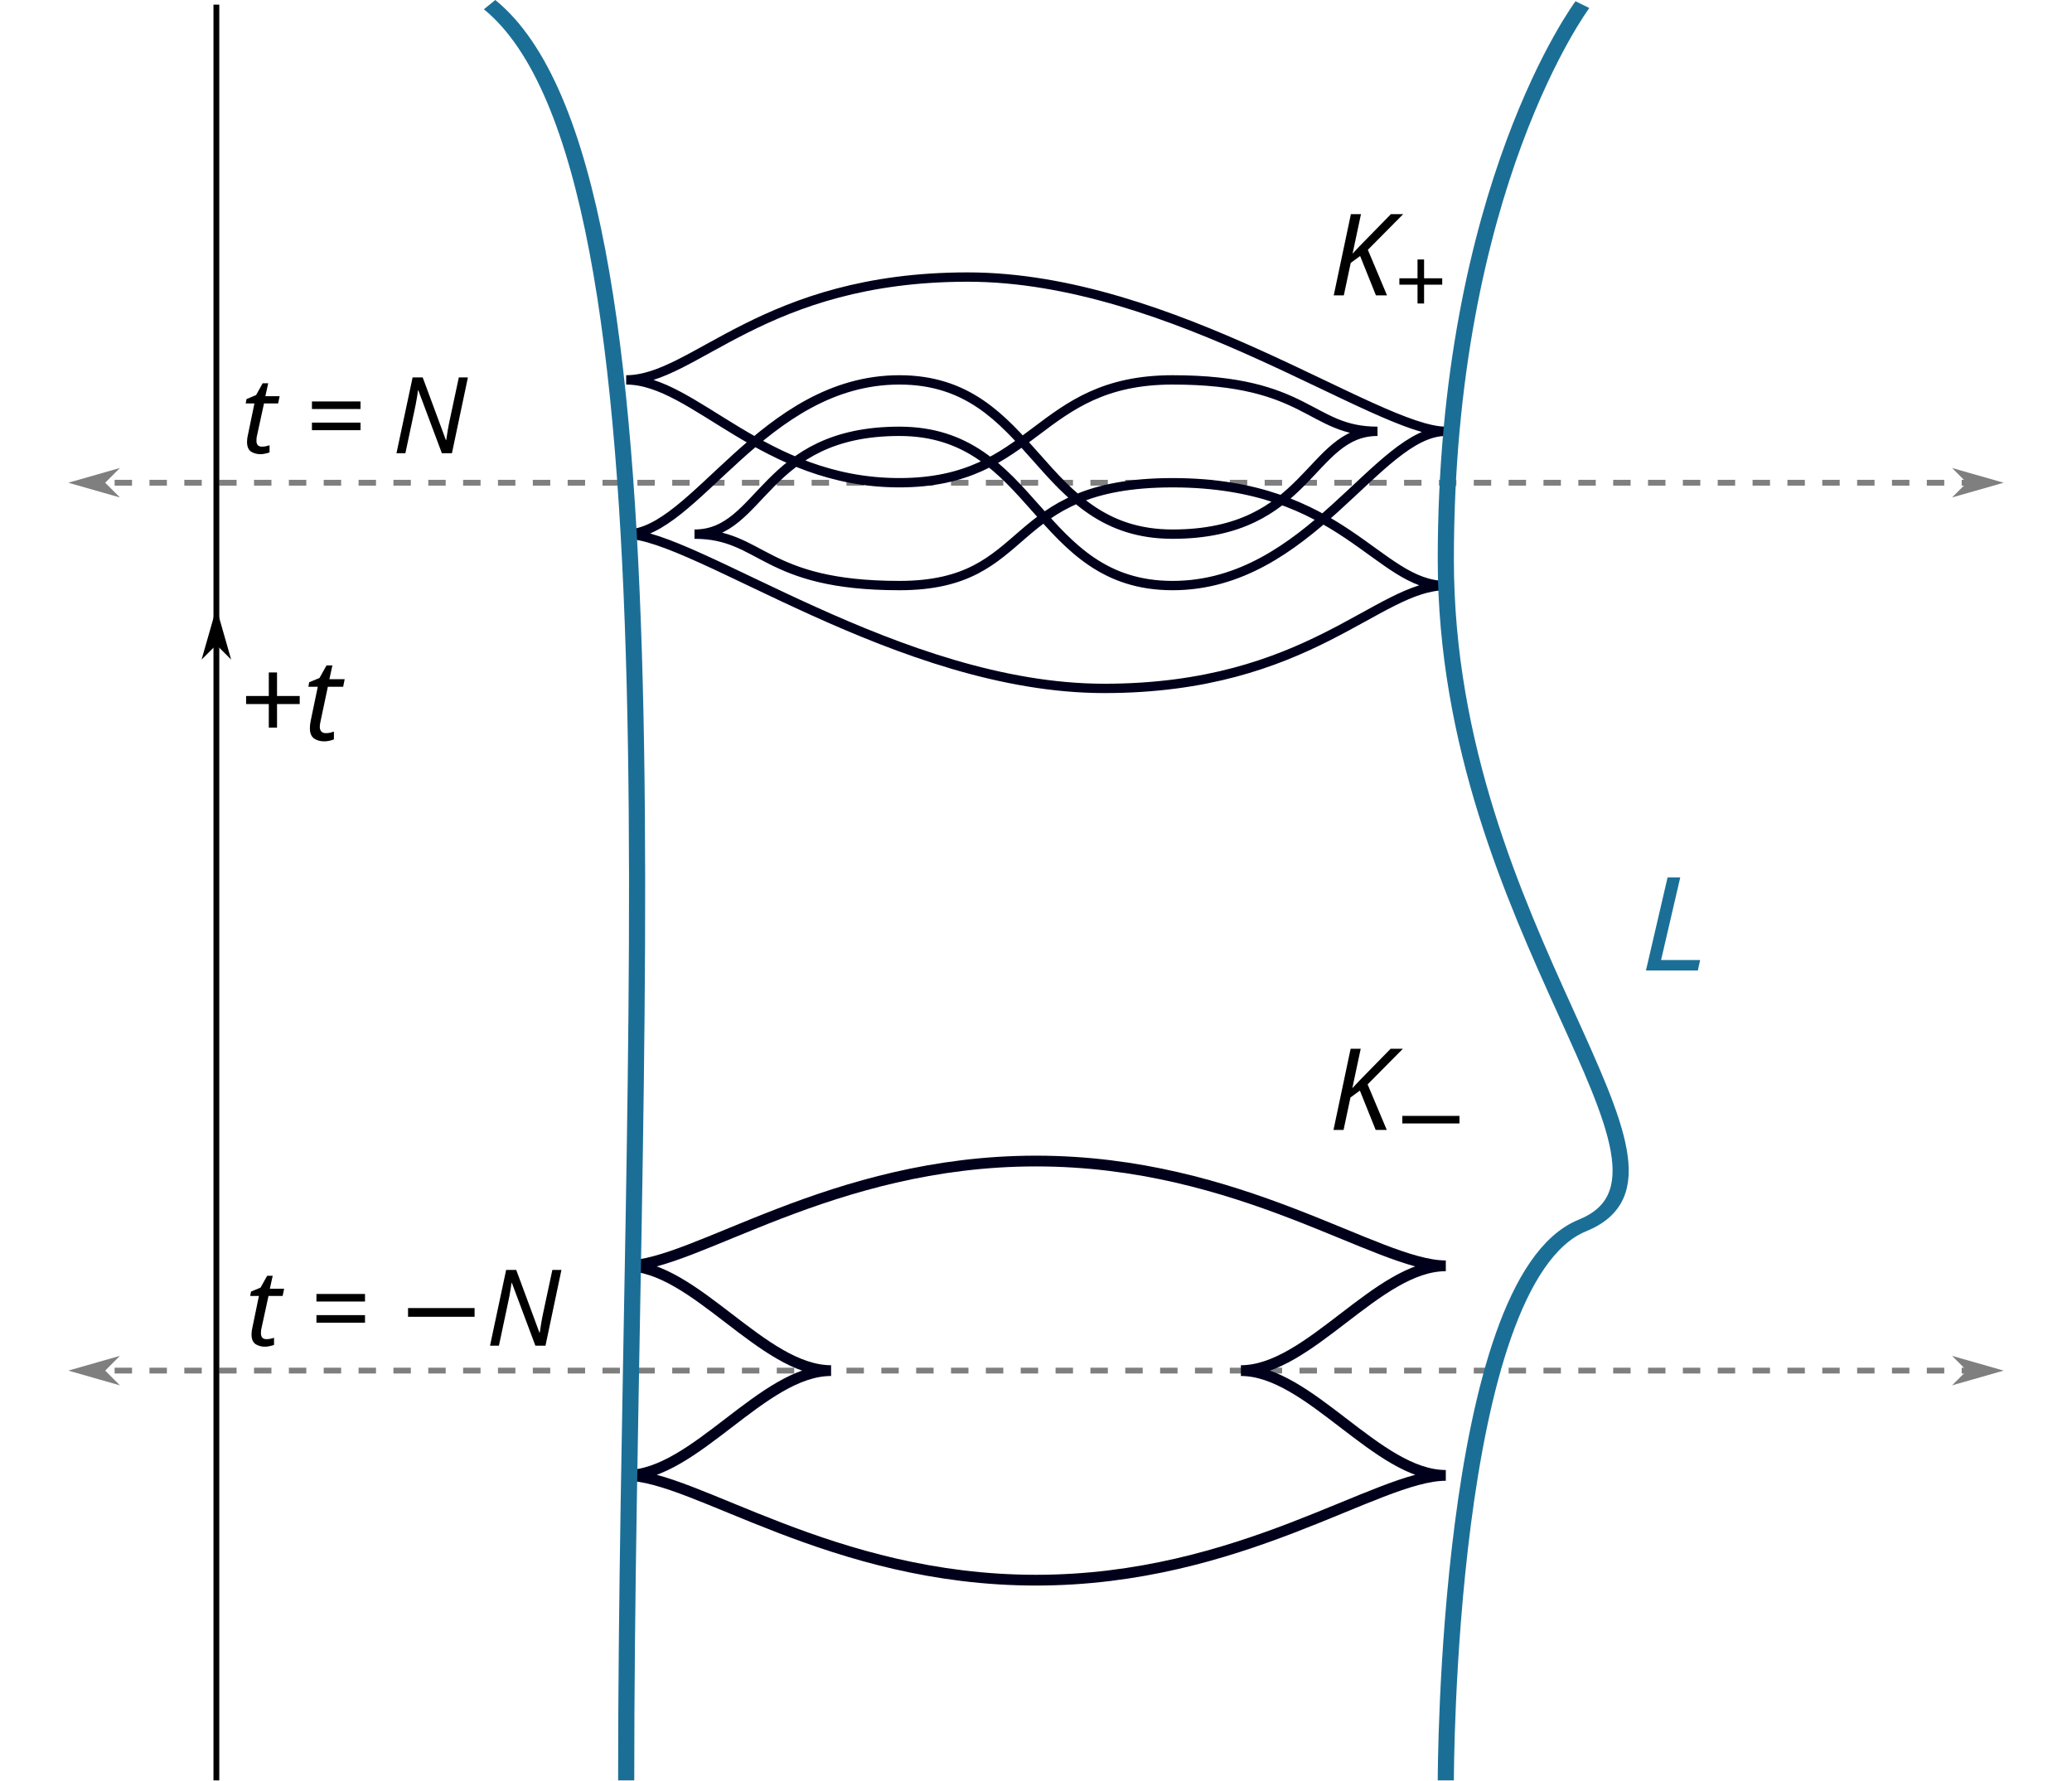
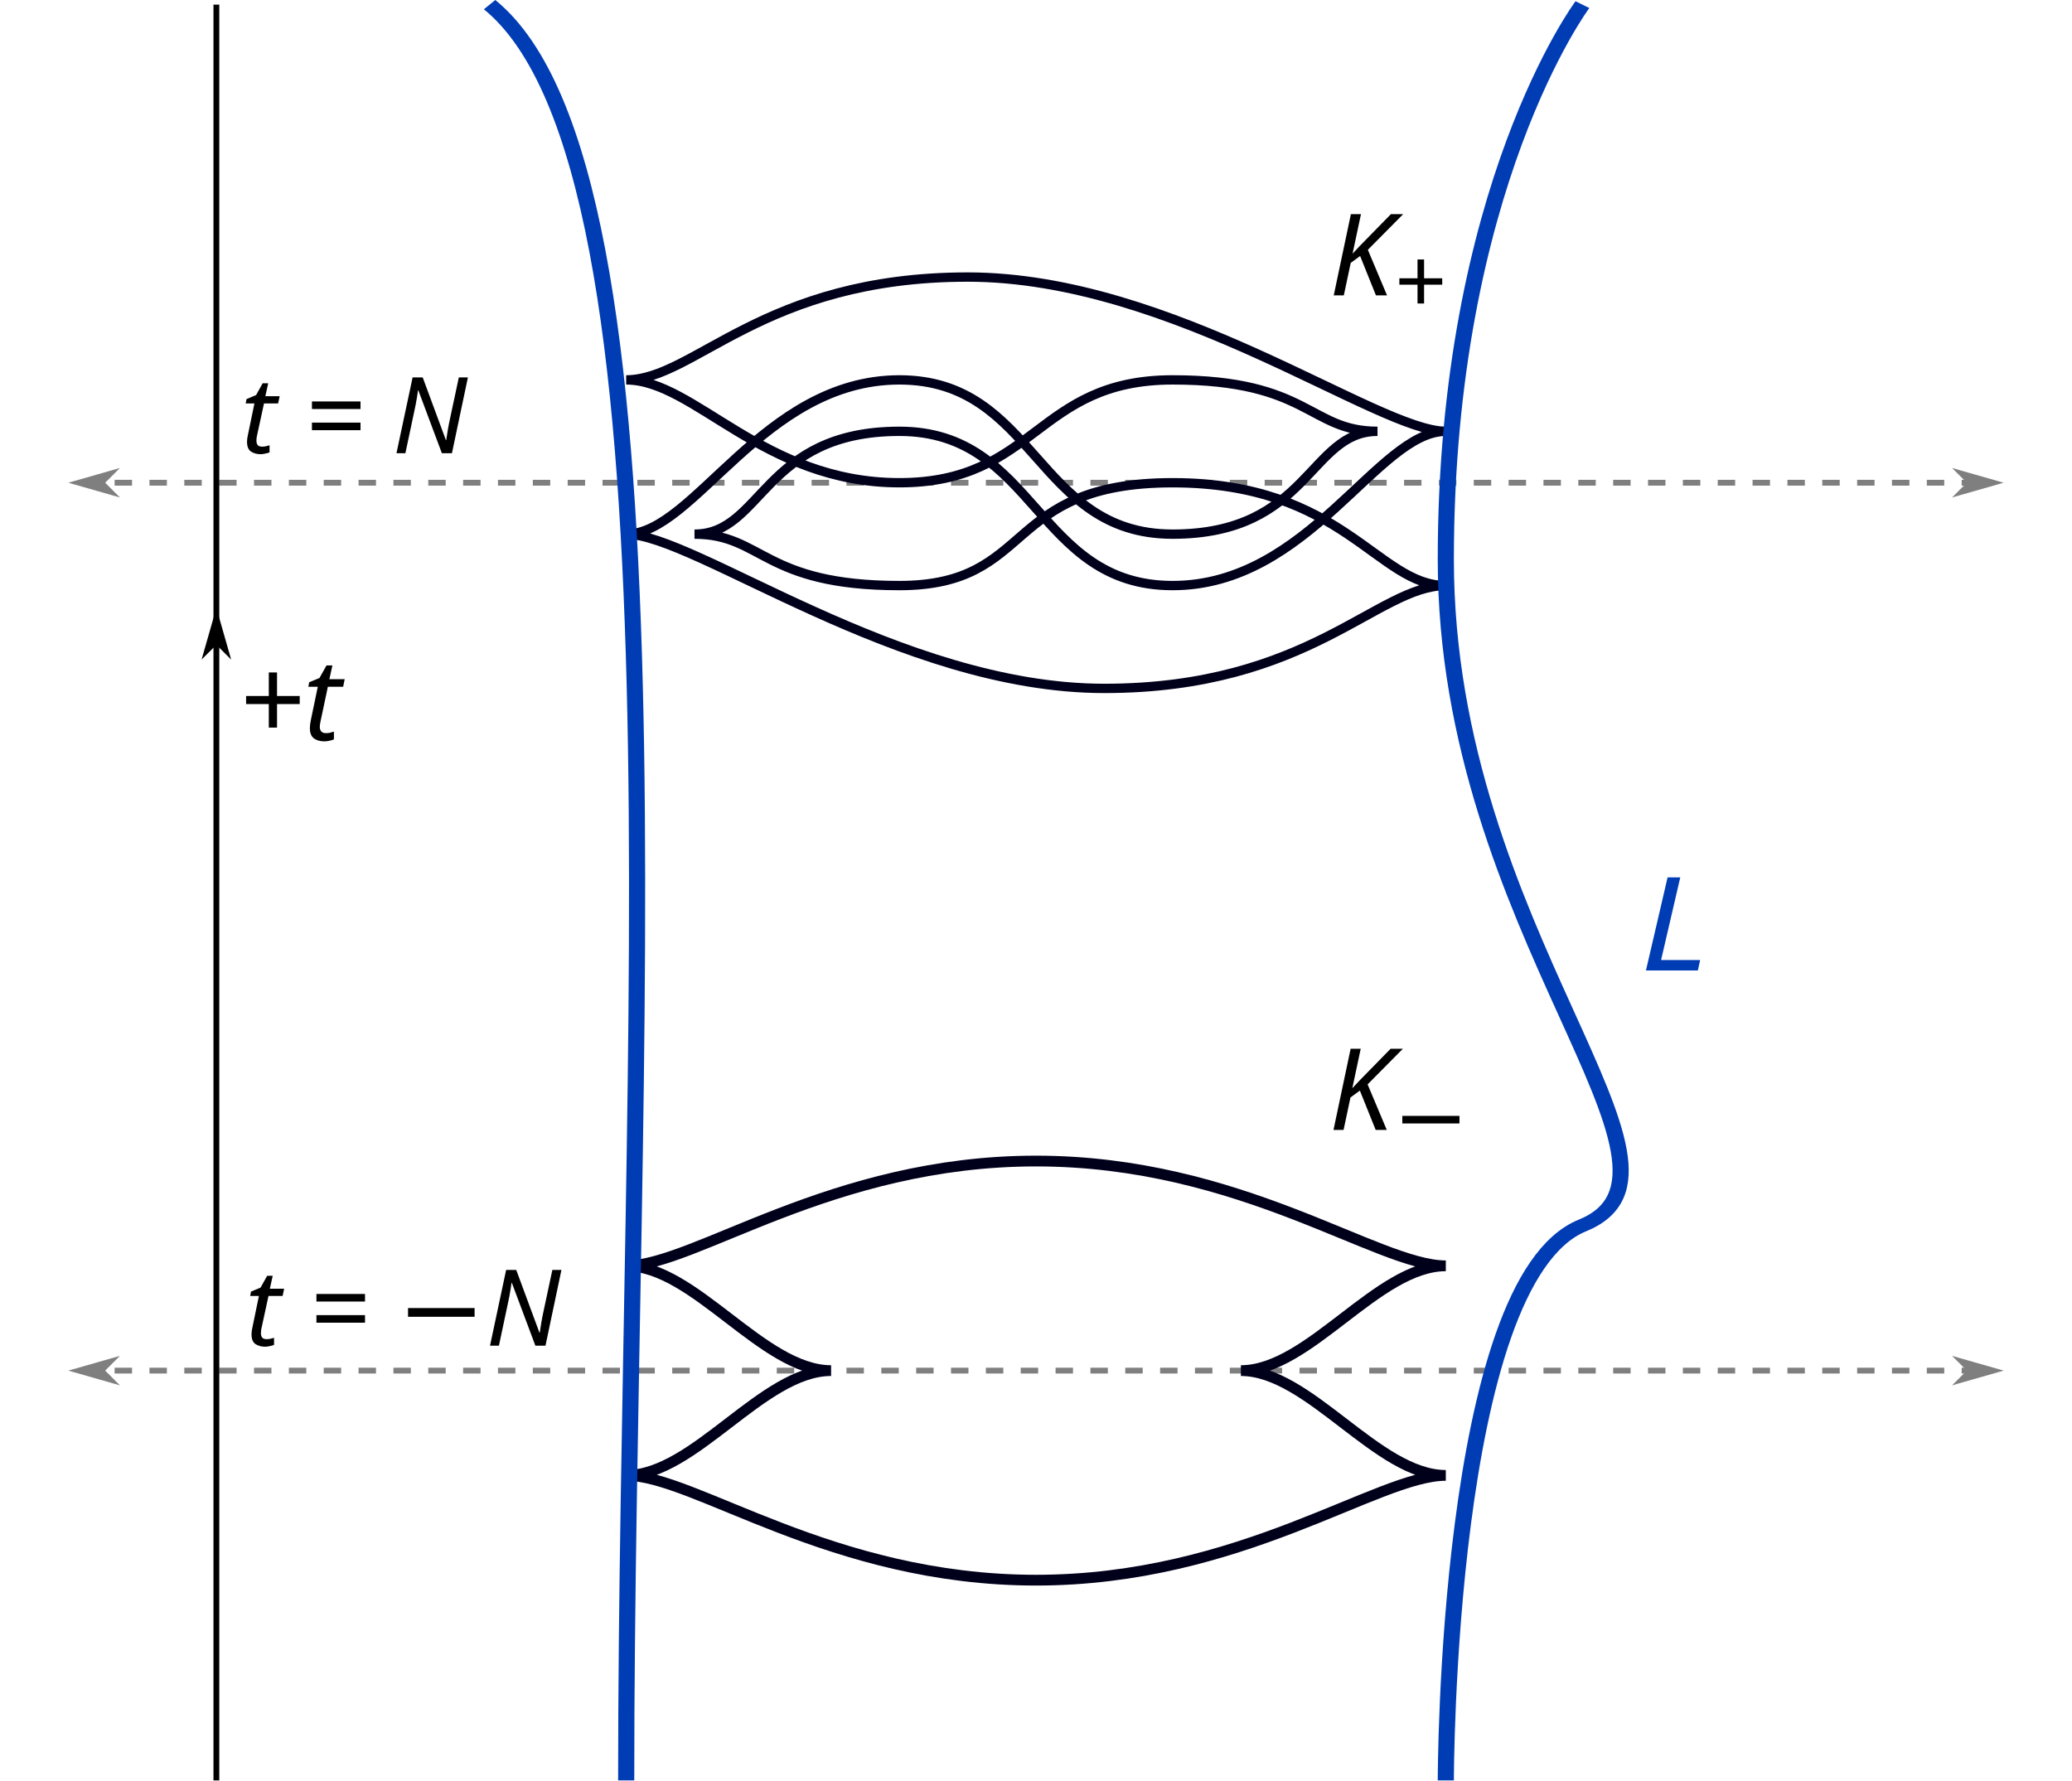
<svg xmlns="http://www.w3.org/2000/svg" width="7.584in" height="6.517in" viewBox="0 0 192.629 165.531" version="1.1" id="svg8">
  <defs id="defs2">
    <marker style="overflow:visible" id="marker1555" refX="0" refY="0" orient="auto">
      <path transform="matrix(-0.4,0,0,-0.4,-4,0)" style="fill:#000000;fill-opacity:1;fill-rule:evenodd;stroke:#000000;stroke-width:1pt;stroke-opacity:1" d="M 0,0 5,-5 -12.5,0 5,5 Z" id="path1553" />
    </marker>
    <marker style="overflow:visible" id="Arrow1Sstart" refX="0" refY="0" orient="auto">
      <path transform="matrix(0.2,0,0,0.2,1.2,0)" style="fill:#000000;fill-opacity:1;fill-rule:evenodd;stroke:#000000;stroke-width:1pt;stroke-opacity:1" d="M 0,0 5,-5 -12.5,0 5,5 Z" id="path879" />
    </marker>
    <marker style="overflow:visible" id="Arrow1Lstart" refX="0" refY="0" orient="auto">
      <path transform="matrix(0.8,0,0,0.8,10,0)" style="fill:#000000;fill-opacity:1;fill-rule:evenodd;stroke:#000000;stroke-width:1pt;stroke-opacity:1" d="M 0,0 5,-5 -12.5,0 5,5 Z" id="path867" />
    </marker>
    <marker style="overflow:visible" id="marker1343" refX="0" refY="0" orient="auto">
      <path transform="matrix(-0.4,0,0,-0.4,-4,0)" style="fill:#000000;fill-opacity:1;fill-rule:evenodd;stroke:#000000;stroke-width:1pt;stroke-opacity:1" d="M 0,0 5,-5 -12.5,0 5,5 Z" id="path1341" />
    </marker>
    <marker style="overflow:visible" id="Tail" refX="0" refY="0" orient="auto">
      <g transform="scale(-1.2)" id="g915" style="fill:#000000;fill-opacity:1;stroke:#000000;stroke-opacity:1">
        <path style="fill:#000000;fill-opacity:1;fill-rule:evenodd;stroke:#000000;stroke-width:0.8;stroke-linecap:round;stroke-opacity:1" d="M -3.805,-3.959 0.544,0" id="path903" />
        <path style="fill:#000000;fill-opacity:1;fill-rule:evenodd;stroke:#000000;stroke-width:0.8;stroke-linecap:round;stroke-opacity:1" d="M -1.287,-3.959 3.062,0" id="path905" />
        <path style="fill:#000000;fill-opacity:1;fill-rule:evenodd;stroke:#000000;stroke-width:0.8;stroke-linecap:round;stroke-opacity:1" d="M 1.305,-3.959 5.654,0" id="path907" />
        <path style="fill:#000000;fill-opacity:1;fill-rule:evenodd;stroke:#000000;stroke-width:0.8;stroke-linecap:round;stroke-opacity:1" d="M -3.805,4.178 0.544,0.22" id="path909" />
        <path style="fill:#000000;fill-opacity:1;fill-rule:evenodd;stroke:#000000;stroke-width:0.8;stroke-linecap:round;stroke-opacity:1" d="M -1.287,4.178 3.062,0.22" id="path911" />
        <path style="fill:#000000;fill-opacity:1;fill-rule:evenodd;stroke:#000000;stroke-width:0.8;stroke-linecap:round;stroke-opacity:1" d="M 1.305,4.178 5.654,0.22" id="path913" />
      </g>
    </marker>
    <marker style="overflow:visible" id="marker1217" refX="0" refY="0" orient="auto">
      <path transform="matrix(-0.4,0,0,-0.4,-4,0)" style="fill:#000000;fill-opacity:1;fill-rule:evenodd;stroke:#000000;stroke-width:1pt;stroke-opacity:1" d="M 0,0 5,-5 -12.5,0 5,5 Z" id="path1215" />
    </marker>
    <marker style="overflow:visible" id="marker1177" refX="0" refY="0" orient="auto">
      <path transform="matrix(0.4,0,0,0.4,4,0)" style="fill:#000000;fill-opacity:1;fill-rule:evenodd;stroke:#000000;stroke-width:1pt;stroke-opacity:1" d="M 0,0 5,-5 -12.5,0 5,5 Z" id="path1175" />
    </marker>
    <marker style="overflow:visible" id="Arrow1Mend" refX="0" refY="0" orient="auto">
      <path transform="matrix(-0.4,0,0,-0.4,-4,0)" style="fill:#000000;fill-opacity:1;fill-rule:evenodd;stroke:#000000;stroke-width:1pt;stroke-opacity:1" d="M 0,0 5,-5 -12.5,0 5,5 Z" id="path876" />
    </marker>
    <marker style="overflow:visible" id="Arrow1Mstart" refX="0" refY="0" orient="auto">
      <path transform="matrix(0.4,0,0,0.4,4,0)" style="fill:#000000;fill-opacity:1;fill-rule:evenodd;stroke:#000000;stroke-width:1pt;stroke-opacity:1" d="M 0,0 5,-5 -12.5,0 5,5 Z" id="path873" />
    </marker>
  </defs>
  <g id="layer1" transform="translate(-5.28571,-37.66911)">
    <path style="opacity:0.5;fill:none;stroke:#000000;stroke-width:0.54;stroke-linecap:butt;stroke-linejoin:miter;stroke-miterlimit:4;stroke-dasharray:1.62, 1.62;stroke-dashoffset:0;stroke-opacity:1;marker-start:url(#marker1177);marker-end:url(#marker1217)" d="M 12.7,165.1 H 190.5" id="path14" />
    <path style="opacity:0.5;fill:none;stroke:#000000;stroke-width:0.54;stroke-linecap:butt;stroke-linejoin:miter;stroke-miterlimit:4;stroke-dasharray:1.62, 1.62;stroke-dashoffset:0;stroke-opacity:1;marker-start:url(#Arrow1Mstart);marker-end:url(#Arrow1Mend)" d="M 12.7,82.55 H 190.5" id="path16" />
    <path style="fill:none;stroke:#000000;stroke-width:0.541;stroke-linecap:butt;stroke-linejoin:miter;stroke-miterlimit:4;stroke-dasharray:none;stroke-opacity:1;marker-mid:url(#marker1555)" d="m 25.4,203.2 1e-6,-107.95 L 25.4,38.1" id="path12" />
    <path style="fill:none;stroke:#00001b;stroke-width:1;stroke-linecap:butt;stroke-linejoin:miter;stroke-miterlimit:10;stroke-dasharray:none;stroke-opacity:1" d="m 82.55,165.1 c -6.35,0 -12.7,-9.742 -19.05,-9.742 6.35,0 19.05,-9.742 38.1,-9.742 19.05,0 31.75,9.742 38.1,9.742 -6.35,0 -12.7,9.742 -19.05,9.742 6.35,0 12.7,9.742 19.05,9.742 -6.35,0 -19.05,9.742 -38.1,9.742 -19.05,0 -31.75,-9.742 -38.1,-9.742 6.35,0 12.7,-9.742 19.05,-9.742 z" id="path841" />
    <path style="fill:none;stroke:#00001b;stroke-width:0.868;stroke-linecap:butt;stroke-linejoin:miter;stroke-miterlimit:10;stroke-dasharray:none;stroke-opacity:1" d="M 63.5,72.989 C 69.85,72.989 76.2,63.428 95.25,63.428 c 19.05,0 38.1,14.342 44.45,14.342 -6.35,0 -12.7,14.342 -25.4,14.342 -12.7,0 -12.7,-14.342 -25.4,-14.342 -12.7,0 -12.7,9.561 -19.05,9.561 6.35,0 6.35,4.781 19.05,4.781 12.7,0 9.525,-9.561 25.4,-9.561 15.875,0 19.05,9.561 25.4,9.561 -6.35,10e-7 -12.7,9.561 -31.75,9.561 -19.05,0 -38.1,-14.342 -44.45,-14.342 6.35,0 12.7,-14.342 25.4,-14.342 12.7,0 12.7,14.342 25.4,14.342 12.7,0 12.7,-9.561 19.05,-9.561 -6.35,0 -6.35,-4.781 -19.05,-4.781 -12.7,0 -12.7,9.561 -25.4,9.561 -12.7,0 -19.05,-9.561 -25.4,-9.561 z" id="path845" />
-     <g id="g1648" style="fill:none;fill-opacity:1;stroke:#1b6f97;stroke-width:1.5;stroke-miterlimit:4;stroke-dasharray:none;stroke-opacity:1" transform="matrix(1,0,0,0.8125,0,38.1)">
-       <path style="fill:none;fill-opacity:1;stroke:#1b6f97;stroke-width:1.5;stroke-linecap:butt;stroke-linejoin:miter;stroke-miterlimit:4;stroke-dasharray:none;stroke-opacity:1" d="M 63.5,203.2 C 63.5,120.65 69.85,19.05 50.8,0" id="path1641" />
-       <path style="fill:none;fill-opacity:1;stroke:#1b6f97;stroke-width:1.5;stroke-linecap:butt;stroke-linejoin:miter;stroke-miterlimit:4;stroke-dasharray:none;stroke-opacity:1" d="m 139.7,203.2 c 0,0 0,-57.15 12.7,-63.5 12.7,-6.35 -12.7,-33.61 -12.7,-76.2 C 139.7,20.91 152.4,0 152.4,0" id="path1643" />
+     <g id="g1648" style="fill:none;fill-opacity:1;stroke:#003cb4;stroke-width:1.5;stroke-miterlimit:4;stroke-dasharray:none;stroke-opacity:1" transform="matrix(1,0,0,0.8125,0,38.1)">
+       <path style="fill:none;fill-opacity:1;stroke:#003cb4;stroke-width:1.5;stroke-linecap:butt;stroke-linejoin:miter;stroke-miterlimit:4;stroke-dasharray:none;stroke-opacity:1" d="M 63.5,203.2 C 63.5,120.65 69.85,19.05 50.8,0" id="path1641" />
+       <path style="fill:none;fill-opacity:1;stroke:#003cb4;stroke-width:1.5;stroke-linecap:butt;stroke-linejoin:miter;stroke-miterlimit:4;stroke-dasharray:none;stroke-opacity:1" d="m 139.7,203.2 c 0,0 0,-57.15 12.7,-63.5 12.7,-6.35 -12.7,-33.61 -12.7,-76.2 C 139.7,20.91 152.4,0 152.4,0" id="path1643" />
    </g>
  </g>
  <g id="layer2" transform="translate(-5.28571,-37.66911)">
    <text xml:space="preserve" style="font-size:9.878px;line-height:1.25;font-family:'Source Serif Pro';-inkscape-font-specification:'Source Serif Pro';letter-spacing:0px;stroke-width:0.265" x="27.688" y="79.804" id="text1683">
      <tspan x="27.688" y="79.804" style="font-style:italic;font-variant:normal;font-weight:normal;font-stretch:normal;font-size:9.878px;font-family:'Source Serif Pro';-inkscape-font-specification:'Source Serif Pro Italic';stroke-width:0.265" id="tspan1685">t = N</tspan>
    </text>
    <text xml:space="preserve" style="font-size:9.878px;line-height:1.25;font-family:'Source Serif Pro';-inkscape-font-specification:'Source Serif Pro';letter-spacing:0px;stroke-width:0.265" x="28.105" y="162.786" id="text1691">
      <tspan id="tspan1689" x="28.105" y="162.786" style="font-style:italic;font-variant:normal;font-weight:normal;font-stretch:normal;font-size:9.878px;font-family:'Source Serif Pro';-inkscape-font-specification:'Source Serif Pro Italic';stroke-width:0.265">t = −N</tspan>
    </text>
    <text xml:space="preserve" style="font-size:10.583px;line-height:1.25;font-family:'Source Serif Pro';-inkscape-font-specification:'Source Serif Pro';letter-spacing:0px;stroke-width:0.265" x="27.428" y="106.489" id="text1695">
      <tspan id="tspan1693" x="27.428" y="106.489" style="font-style:italic;font-variant:normal;font-weight:normal;font-stretch:normal;font-family:'Source Serif Pro';-inkscape-font-specification:'Source Serif Pro Italic';stroke-width:0.265">+t</tspan>
    </text>
    <text xml:space="preserve" style="font-size:10.583px;line-height:1.25;font-family:'Source Serif Pro';-inkscape-font-specification:'Source Serif Pro';letter-spacing:0px;stroke-width:0.265" x="128.843" y="65.13" id="text1699">
      <tspan id="tspan1697" x="128.843" y="65.13" style="font-style:italic;font-variant:normal;font-weight:normal;font-stretch:normal;font-family:'Source Serif Pro';-inkscape-font-specification:'Source Serif Pro Italic';stroke-width:0.265">K<tspan style="font-size:8.467px;baseline-shift:sub" id="tspan53">+</tspan>
      </tspan>
    </text>
    <text xml:space="preserve" style="font-size:10.583px;line-height:1.25;font-family:'Source Serif Pro';-inkscape-font-specification:'Source Serif Pro';letter-spacing:0px;stroke-width:0.265" x="128.819" y="142.724" id="text1703">
      <tspan id="tspan1701" x="128.819" y="142.724" style="font-style:italic;font-variant:normal;font-weight:normal;font-stretch:normal;font-family:'Source Serif Pro';-inkscape-font-specification:'Source Serif Pro Italic';stroke-width:0.265">K<tspan style="font-size:8.467px;baseline-shift:sub" id="tspan55">−</tspan>
      </tspan>
    </text>
-     <text xml:space="preserve" style="font-size:12.7px;line-height:1.25;font-family:'Source Serif Pro';-inkscape-font-specification:'Source Serif Pro';letter-spacing:0px;fill:#1b6f97;fill-opacity:1;stroke:none;stroke-width:0.409;stroke-opacity:1" x="150.689" y="133.904" id="text1707" transform="scale(1.046983,0.9551254)">
-       <tspan id="tspan1705" x="150.689" y="133.904" style="font-style:italic;font-variant:normal;font-weight:normal;font-stretch:normal;font-size:12.7px;font-family:'Source Serif Pro';-inkscape-font-specification:'Source Serif Pro Italic';fill:#1b6f97;fill-opacity:1;stroke:none;stroke-width:0.409;stroke-opacity:1">L</tspan>
+     <text xml:space="preserve" style="font-size:12.7px;line-height:1.25;font-family:'Source Serif Pro';-inkscape-font-specification:'Source Serif Pro';letter-spacing:0px;fill:#003cb4;fill-opacity:1;stroke:none;stroke-width:0.409;stroke-opacity:1;" x="150.689" y="133.904" id="text1707" transform="scale(1.046983,0.9551254)">
+       <tspan id="tspan1705" x="150.689" y="133.904" style="font-style:italic;font-variant:normal;font-weight:normal;font-stretch:normal;font-size:12.7px;font-family:'Source Serif Pro';-inkscape-font-specification:'Source Serif Pro Italic';fill:#003cb4;fill-opacity:1;stroke:none;stroke-width:0.409;stroke-opacity:1;">L</tspan>
    </text>
  </g>
</svg>
